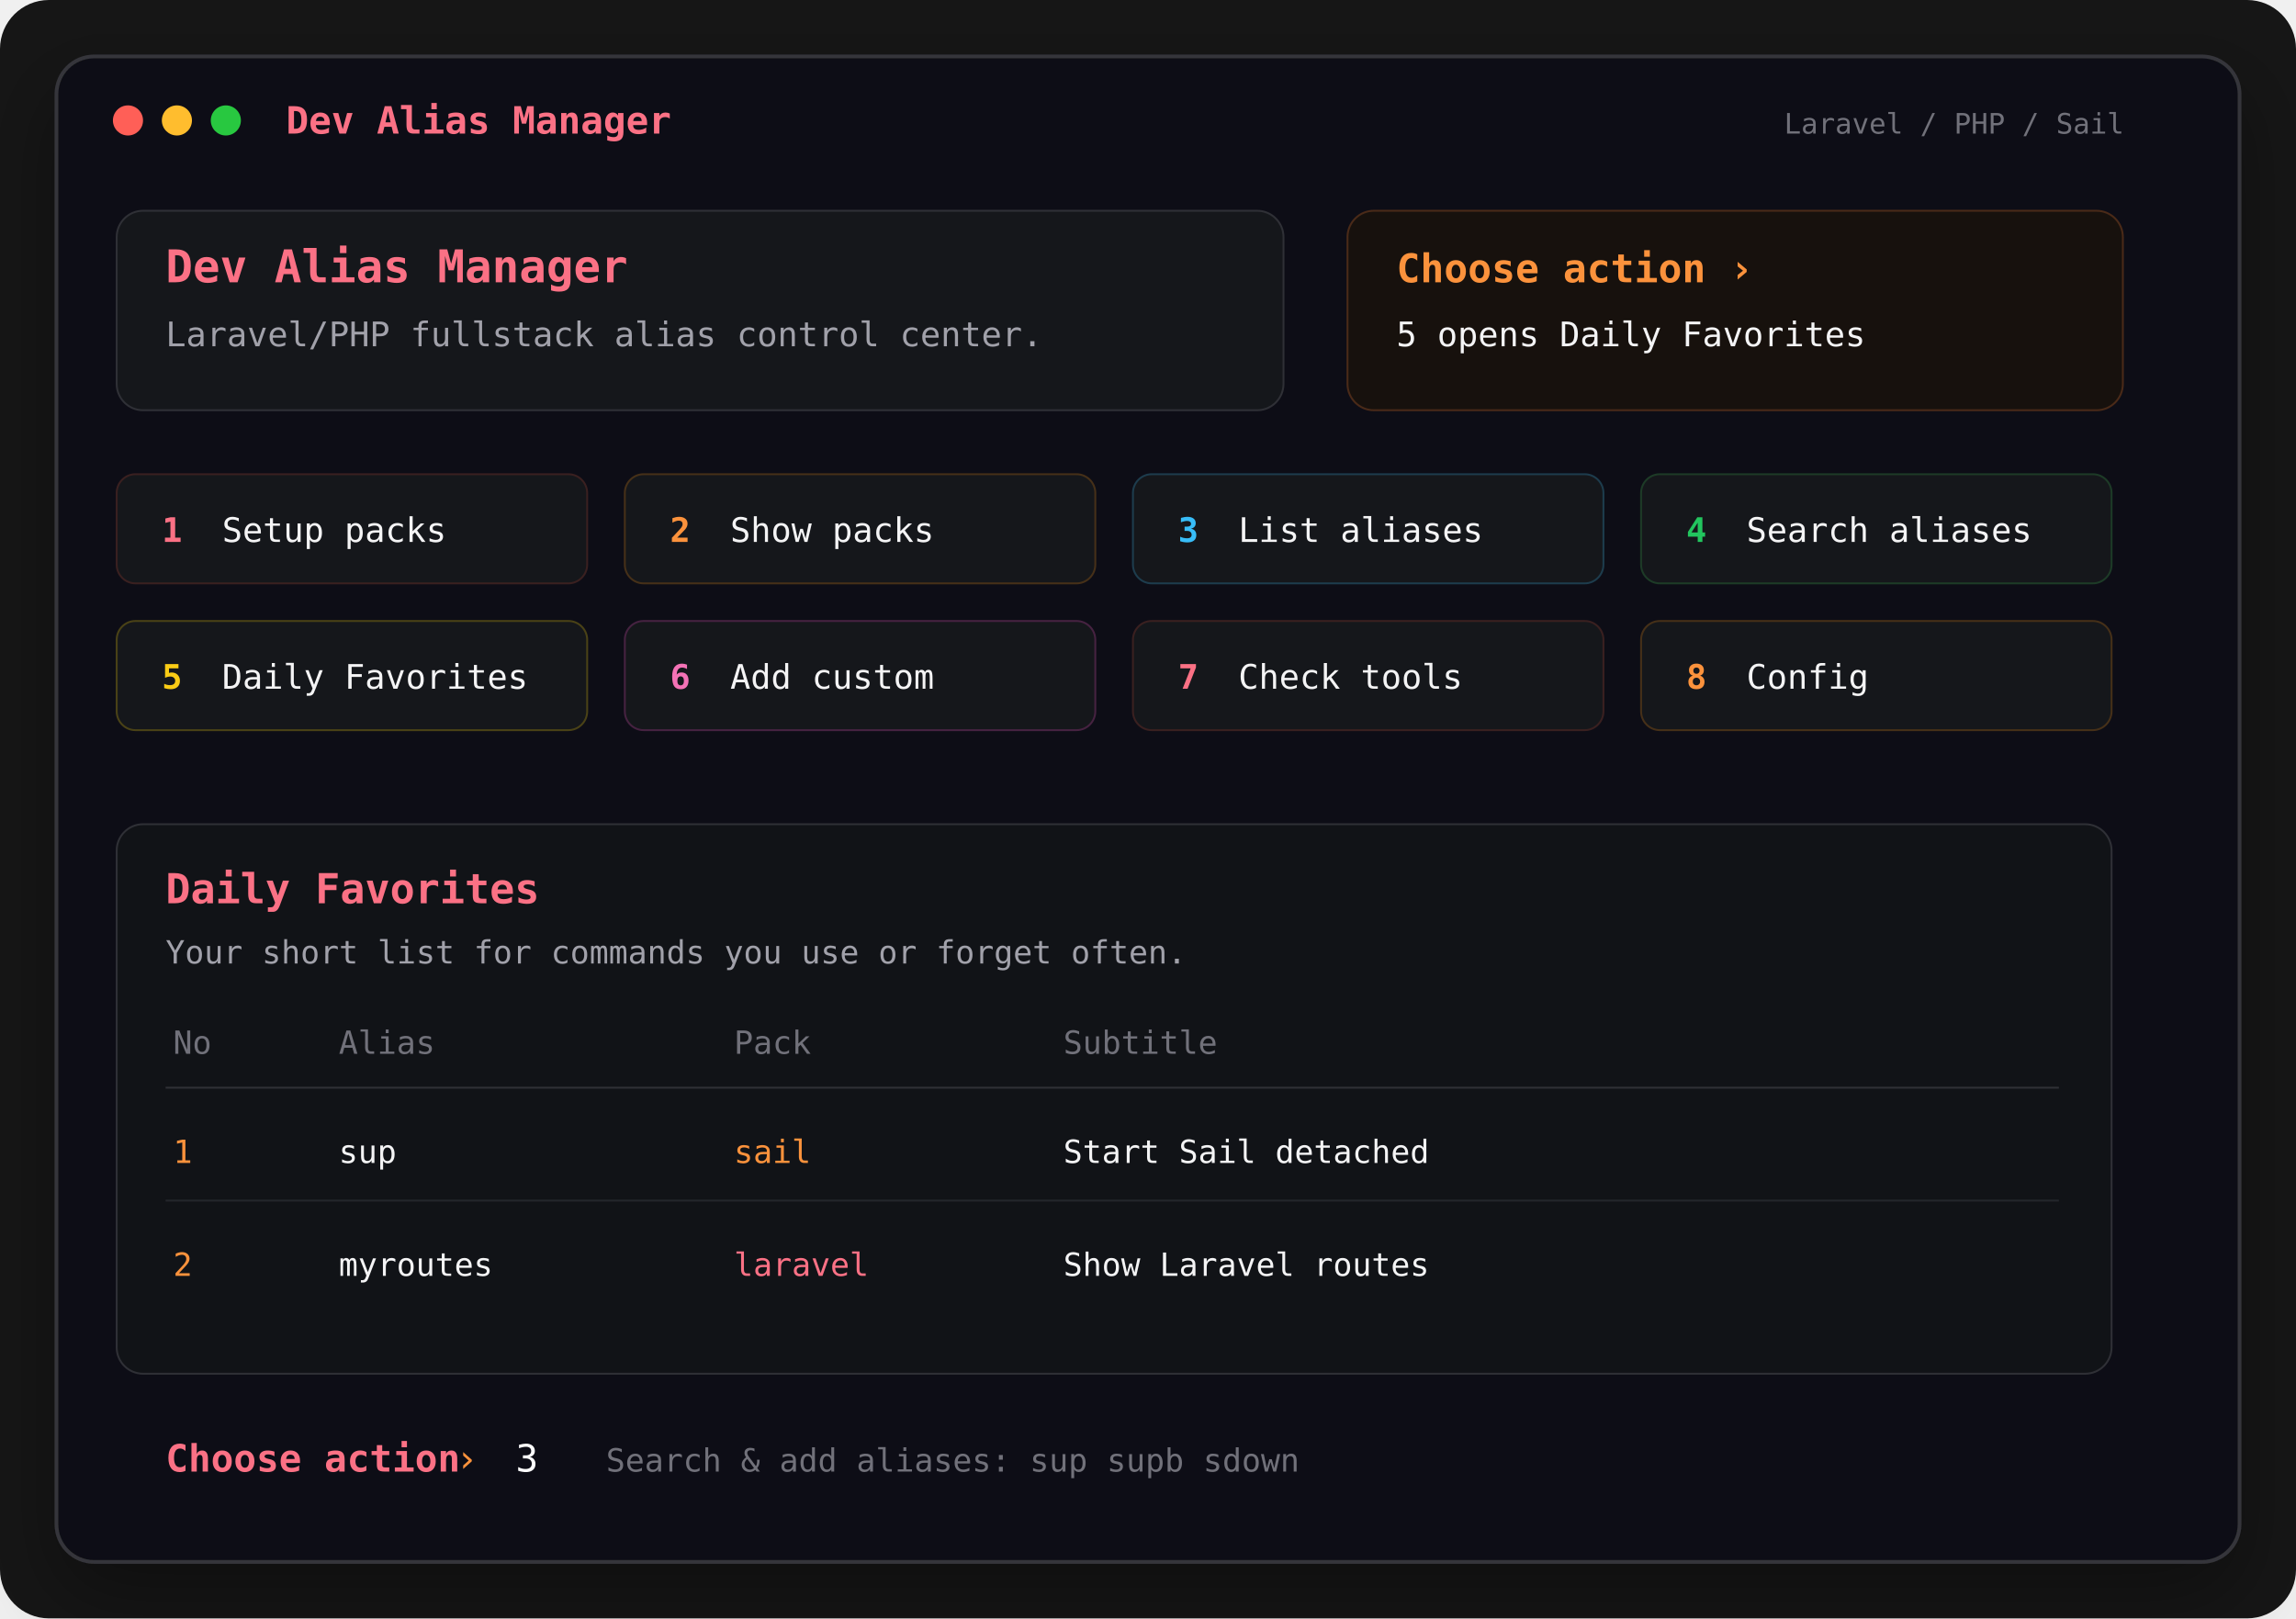
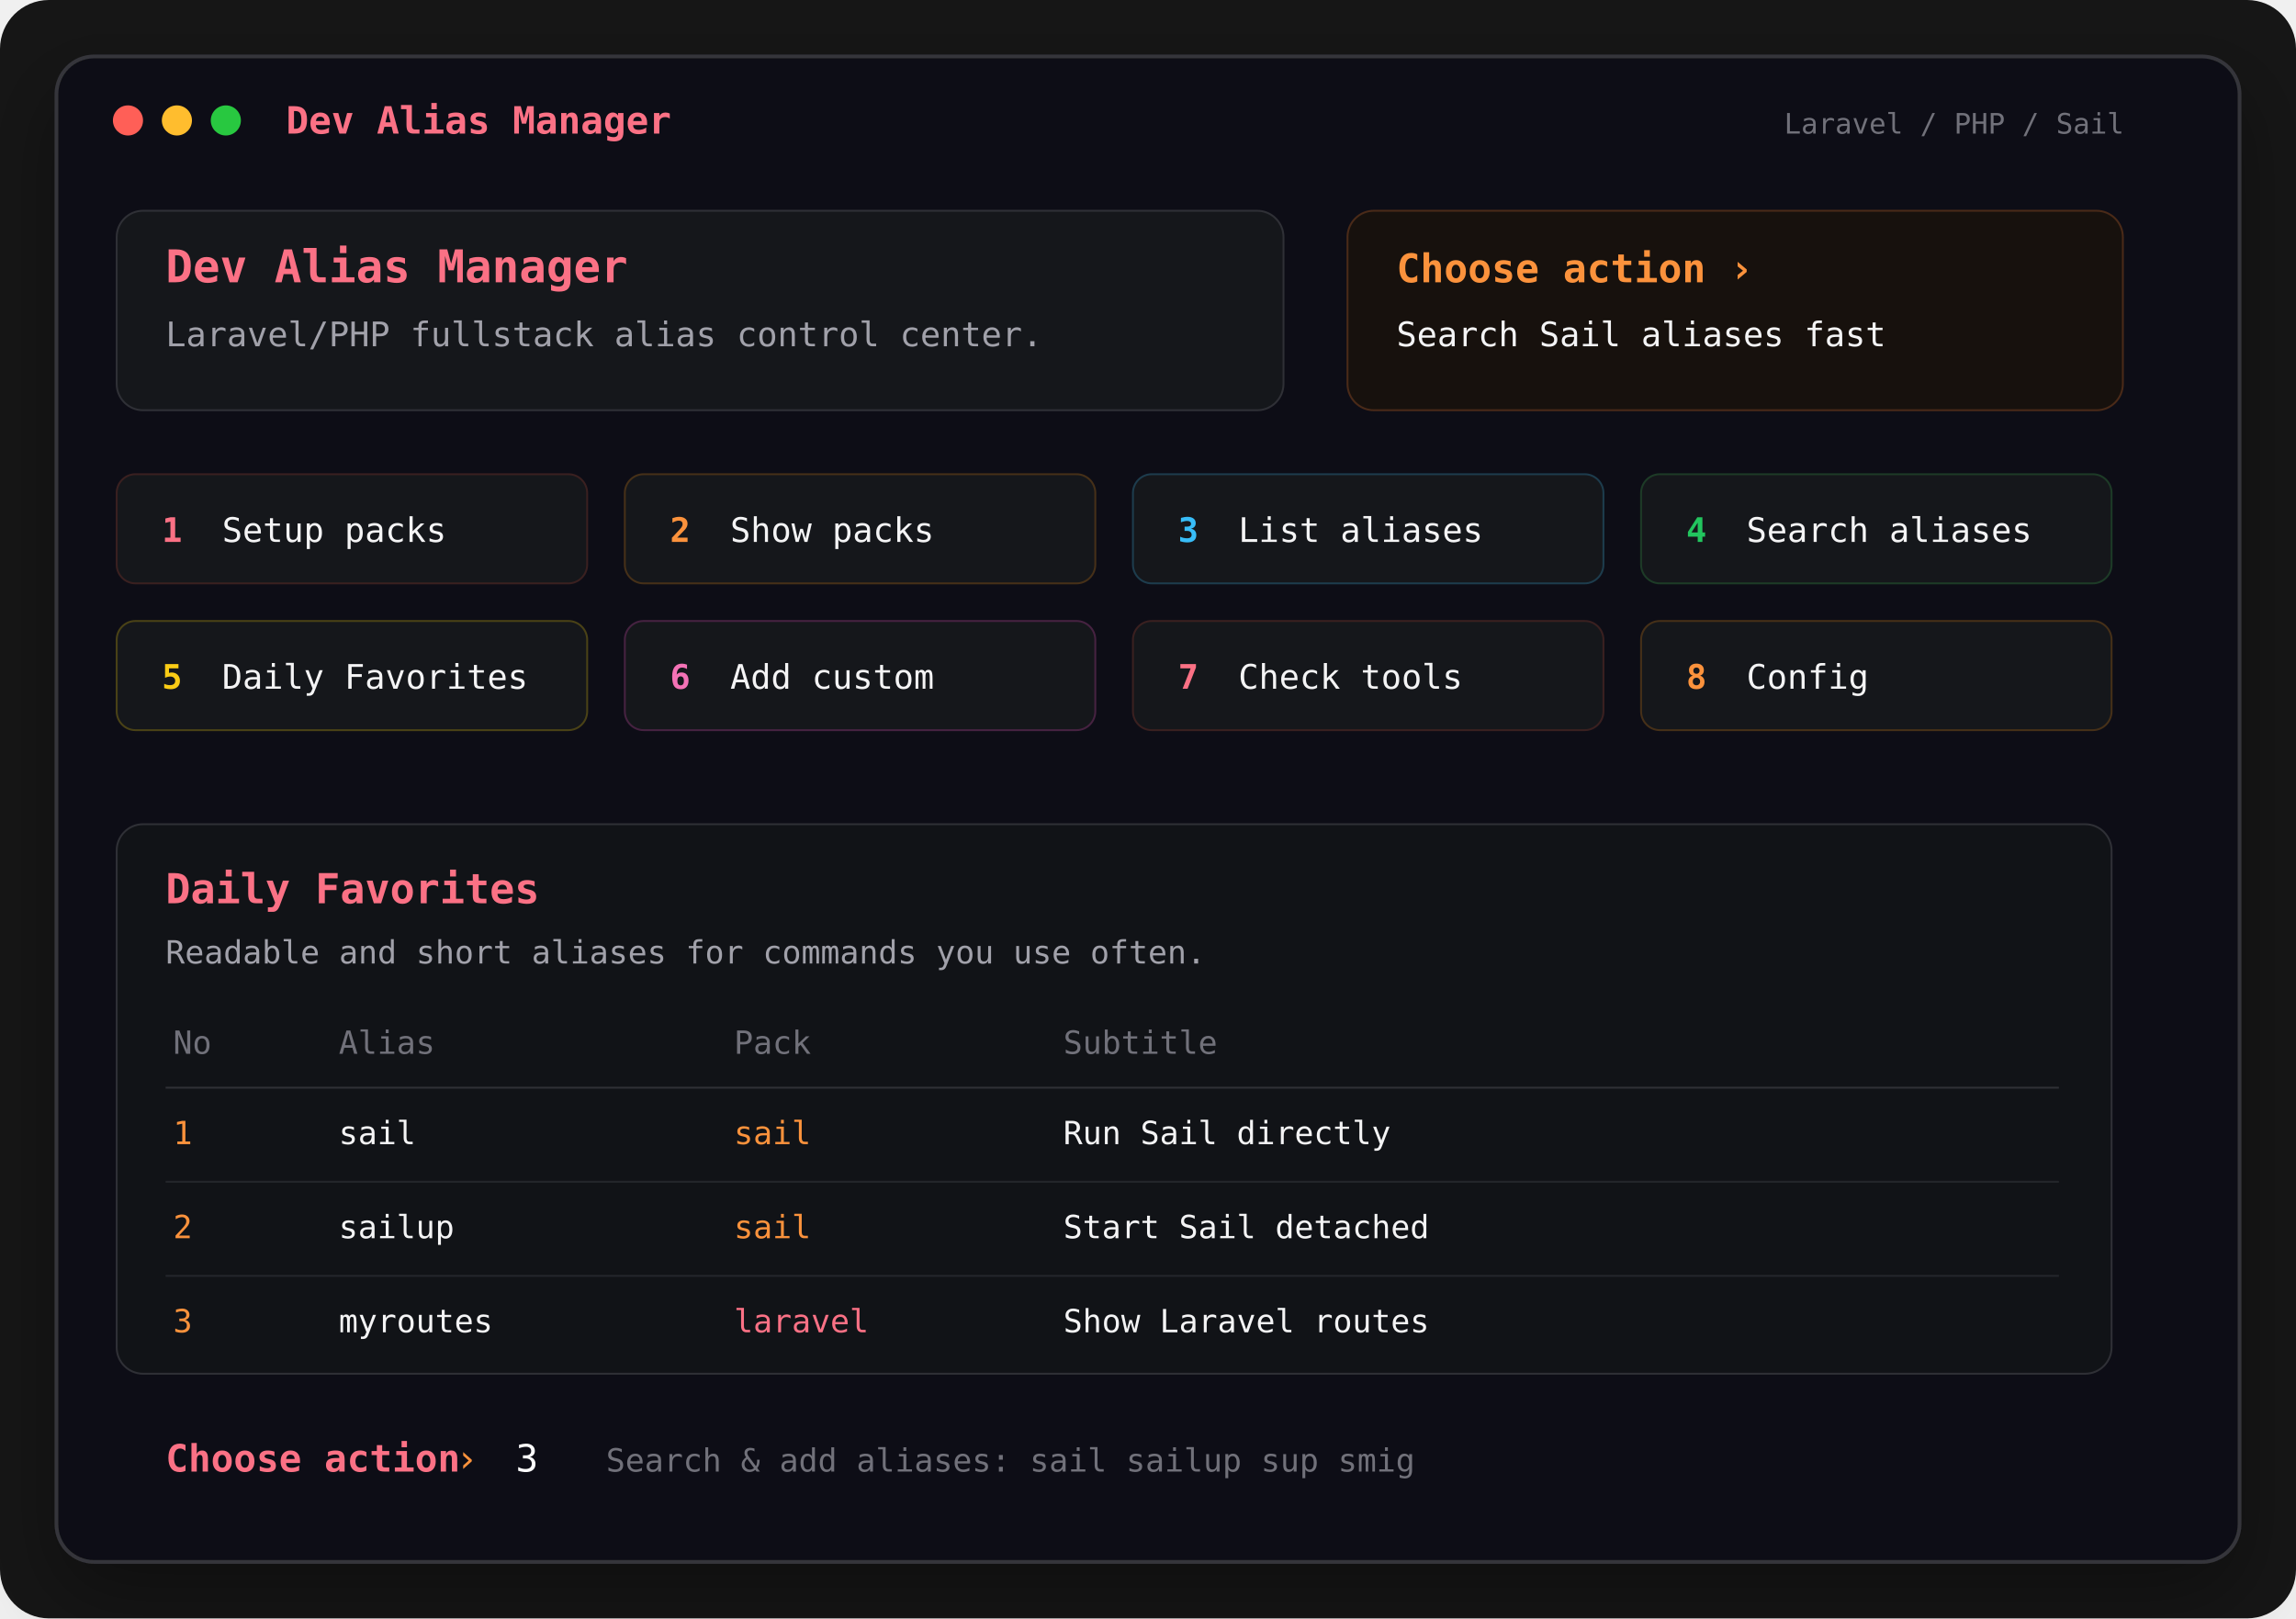
<svg xmlns="http://www.w3.org/2000/svg" width="1220" height="860" viewBox="0 0 1220 860" role="img" aria-labelledby="title desc">
  <defs>
    <filter id="shadow" x="-20%" y="-20%" width="140%" height="140%">
      <feDropShadow dx="0" dy="18" stdDeviation="22" flood-color="#000000" flood-opacity="0.35" />
    </filter>
  </defs>
  <rect width="1220" height="860" rx="26" fill="#161616" />
  <rect x="30" y="30" width="1160" height="800" rx="20" fill="#0d0f12" stroke="#34343a" stroke-width="2" filter="url(#shadow)" />
  <circle cx="68" cy="64" r="8" fill="#ff5f57" />
  <circle cx="94" cy="64" r="8" fill="#ffbd2e" />
  <circle cx="120" cy="64" r="8" fill="#28c840" />
  <text x="152" y="71" fill="#fb7185" font-family="ui-monospace, SFMono-Regular, Menlo, Consolas, monospace" font-size="20" font-weight="700">Dev Alias Manager</text>
  <text x="948" y="71" fill="#71717a" font-family="ui-monospace, SFMono-Regular, Menlo, Consolas, monospace" font-size="15">Laravel / PHP / Sail</text>
  <g font-family="ui-monospace, SFMono-Regular, Menlo, Consolas, monospace">
    <rect x="62" y="112" width="620" height="106" rx="14" fill="#15171b" stroke="#2f3036" />
    <text x="88" y="150" fill="#fb7185" font-size="24" font-weight="700">Dev Alias Manager</text>
    <text x="88" y="184" fill="#a1a1aa" font-size="18">Laravel/PHP fullstack alias control center.</text>
    <rect x="716" y="112" width="412" height="106" rx="14" fill="#17110d" stroke="#4a2a18" />
    <text x="742" y="150" fill="#fb923c" font-size="21" font-weight="700">Choose action ›</text>
-     <text x="742" y="184" fill="#f4f4f5" font-size="18">5 opens Daily Favorites</text>
+     <text x="742" y="184" fill="#f4f4f5" font-size="18">Search Sail aliases fast</text>
    <g font-size="18">
      <rect x="62" y="252" width="250" height="58" rx="10" fill="#15171b" stroke="#3a2020" />
      <text x="86" y="288" fill="#fb7185" font-weight="700">1</text>
      <text x="118" y="288" fill="#f4f4f5">Setup packs</text>
      <rect x="332" y="252" width="250" height="58" rx="10" fill="#15171b" stroke="#463018" />
      <text x="356" y="288" fill="#fb923c" font-weight="700">2</text>
      <text x="388" y="288" fill="#f4f4f5">Show packs</text>
      <rect x="602" y="252" width="250" height="58" rx="10" fill="#15171b" stroke="#1d3c4d" />
      <text x="626" y="288" fill="#38bdf8" font-weight="700">3</text>
      <text x="658" y="288" fill="#f4f4f5">List aliases</text>
      <rect x="872" y="252" width="250" height="58" rx="10" fill="#15171b" stroke="#1d3b27" />
      <text x="896" y="288" fill="#22c55e" font-weight="700">4</text>
      <text x="928" y="288" fill="#f4f4f5">Search aliases</text>
      <rect x="62" y="330" width="250" height="58" rx="10" fill="#15171b" stroke="#4a4216" />
      <text x="86" y="366" fill="#facc15" font-weight="700">5</text>
      <text x="118" y="366" fill="#f4f4f5">Daily Favorites</text>
      <rect x="332" y="330" width="250" height="58" rx="10" fill="#15171b" stroke="#462241" />
      <text x="356" y="366" fill="#f472b6" font-weight="700">6</text>
      <text x="388" y="366" fill="#f4f4f5">Add custom</text>
      <rect x="602" y="330" width="250" height="58" rx="10" fill="#15171b" stroke="#3a2020" />
      <text x="626" y="366" fill="#fb7185" font-weight="700">7</text>
      <text x="658" y="366" fill="#f4f4f5">Check tools</text>
      <rect x="872" y="330" width="250" height="58" rx="10" fill="#15171b" stroke="#463018" />
      <text x="896" y="366" fill="#fb923c" font-weight="700">8</text>
      <text x="928" y="366" fill="#f4f4f5">Config</text>
    </g>
    <rect x="62" y="438" width="1060" height="292" rx="14" fill="#111317" stroke="#2f3036" />
    <text x="88" y="480" fill="#fb7185" font-size="22" font-weight="700">Daily Favorites</text>
-     <text x="88" y="512" fill="#a1a1aa" font-size="17">Your short list for commands you use or forget often.</text>
+     <text x="88" y="512" fill="#a1a1aa" font-size="17">Readable and short aliases for commands you use often.</text>
    <g font-size="17">
      <text x="92" y="560" fill="#71717a">No</text>
      <text x="180" y="560" fill="#71717a">Alias</text>
      <text x="390" y="560" fill="#71717a">Pack</text>
      <text x="565" y="560" fill="#71717a">Subtitle</text>
      <line x1="88" y1="578" x2="1094" y2="578" stroke="#2f3036" />
-       <text x="92" y="618" fill="#fb923c">1</text>
-       <text x="180" y="618" fill="#f4f4f5">sup</text>
-       <text x="390" y="618" fill="#fb923c">sail</text>
-       <text x="565" y="618" fill="#f4f4f5">Start Sail detached</text>
-       <line x1="88" y1="638" x2="1094" y2="638" stroke="#24262b" />
-       <text x="92" y="678" fill="#fb923c">2</text>
-       <text x="180" y="678" fill="#f4f4f5">myroutes</text>
-       <text x="390" y="678" fill="#fb7185">laravel</text>
-       <text x="565" y="678" fill="#f4f4f5">Show Laravel routes</text>
+       <text x="92" y="608" fill="#fb923c">1</text>
+       <text x="180" y="608" fill="#f4f4f5">sail</text>
+       <text x="390" y="608" fill="#fb923c">sail</text>
+       <text x="565" y="608" fill="#f4f4f5">Run Sail directly</text>
+       <line x1="88" y1="628" x2="1094" y2="628" stroke="#24262b" />
+       <text x="92" y="658" fill="#fb923c">2</text>
+       <text x="180" y="658" fill="#f4f4f5">sailup</text>
+       <text x="390" y="658" fill="#fb923c">sail</text>
+       <text x="565" y="658" fill="#f4f4f5">Start Sail detached</text>
+       <line x1="88" y1="678" x2="1094" y2="678" stroke="#24262b" />
+       <text x="92" y="708" fill="#fb923c">3</text>
+       <text x="180" y="708" fill="#f4f4f5">myroutes</text>
+       <text x="390" y="708" fill="#fb7185">laravel</text>
+       <text x="565" y="708" fill="#f4f4f5">Show Laravel routes</text>
    </g>
    <text x="88" y="782" fill="#fb7185" font-size="20" font-weight="700">Choose action</text>
    <text x="242" y="782" fill="#fb923c" font-size="20">›</text>
    <text x="274" y="782" fill="#ffffff" font-size="20">3</text>
-     <text x="322" y="782" fill="#71717a" font-size="17">Search &amp; add aliases: sup supb sdown</text>
+     <text x="322" y="782" fill="#71717a" font-size="17">Search &amp; add aliases: sail sailup sup smig</text>
  </g>
</svg>
